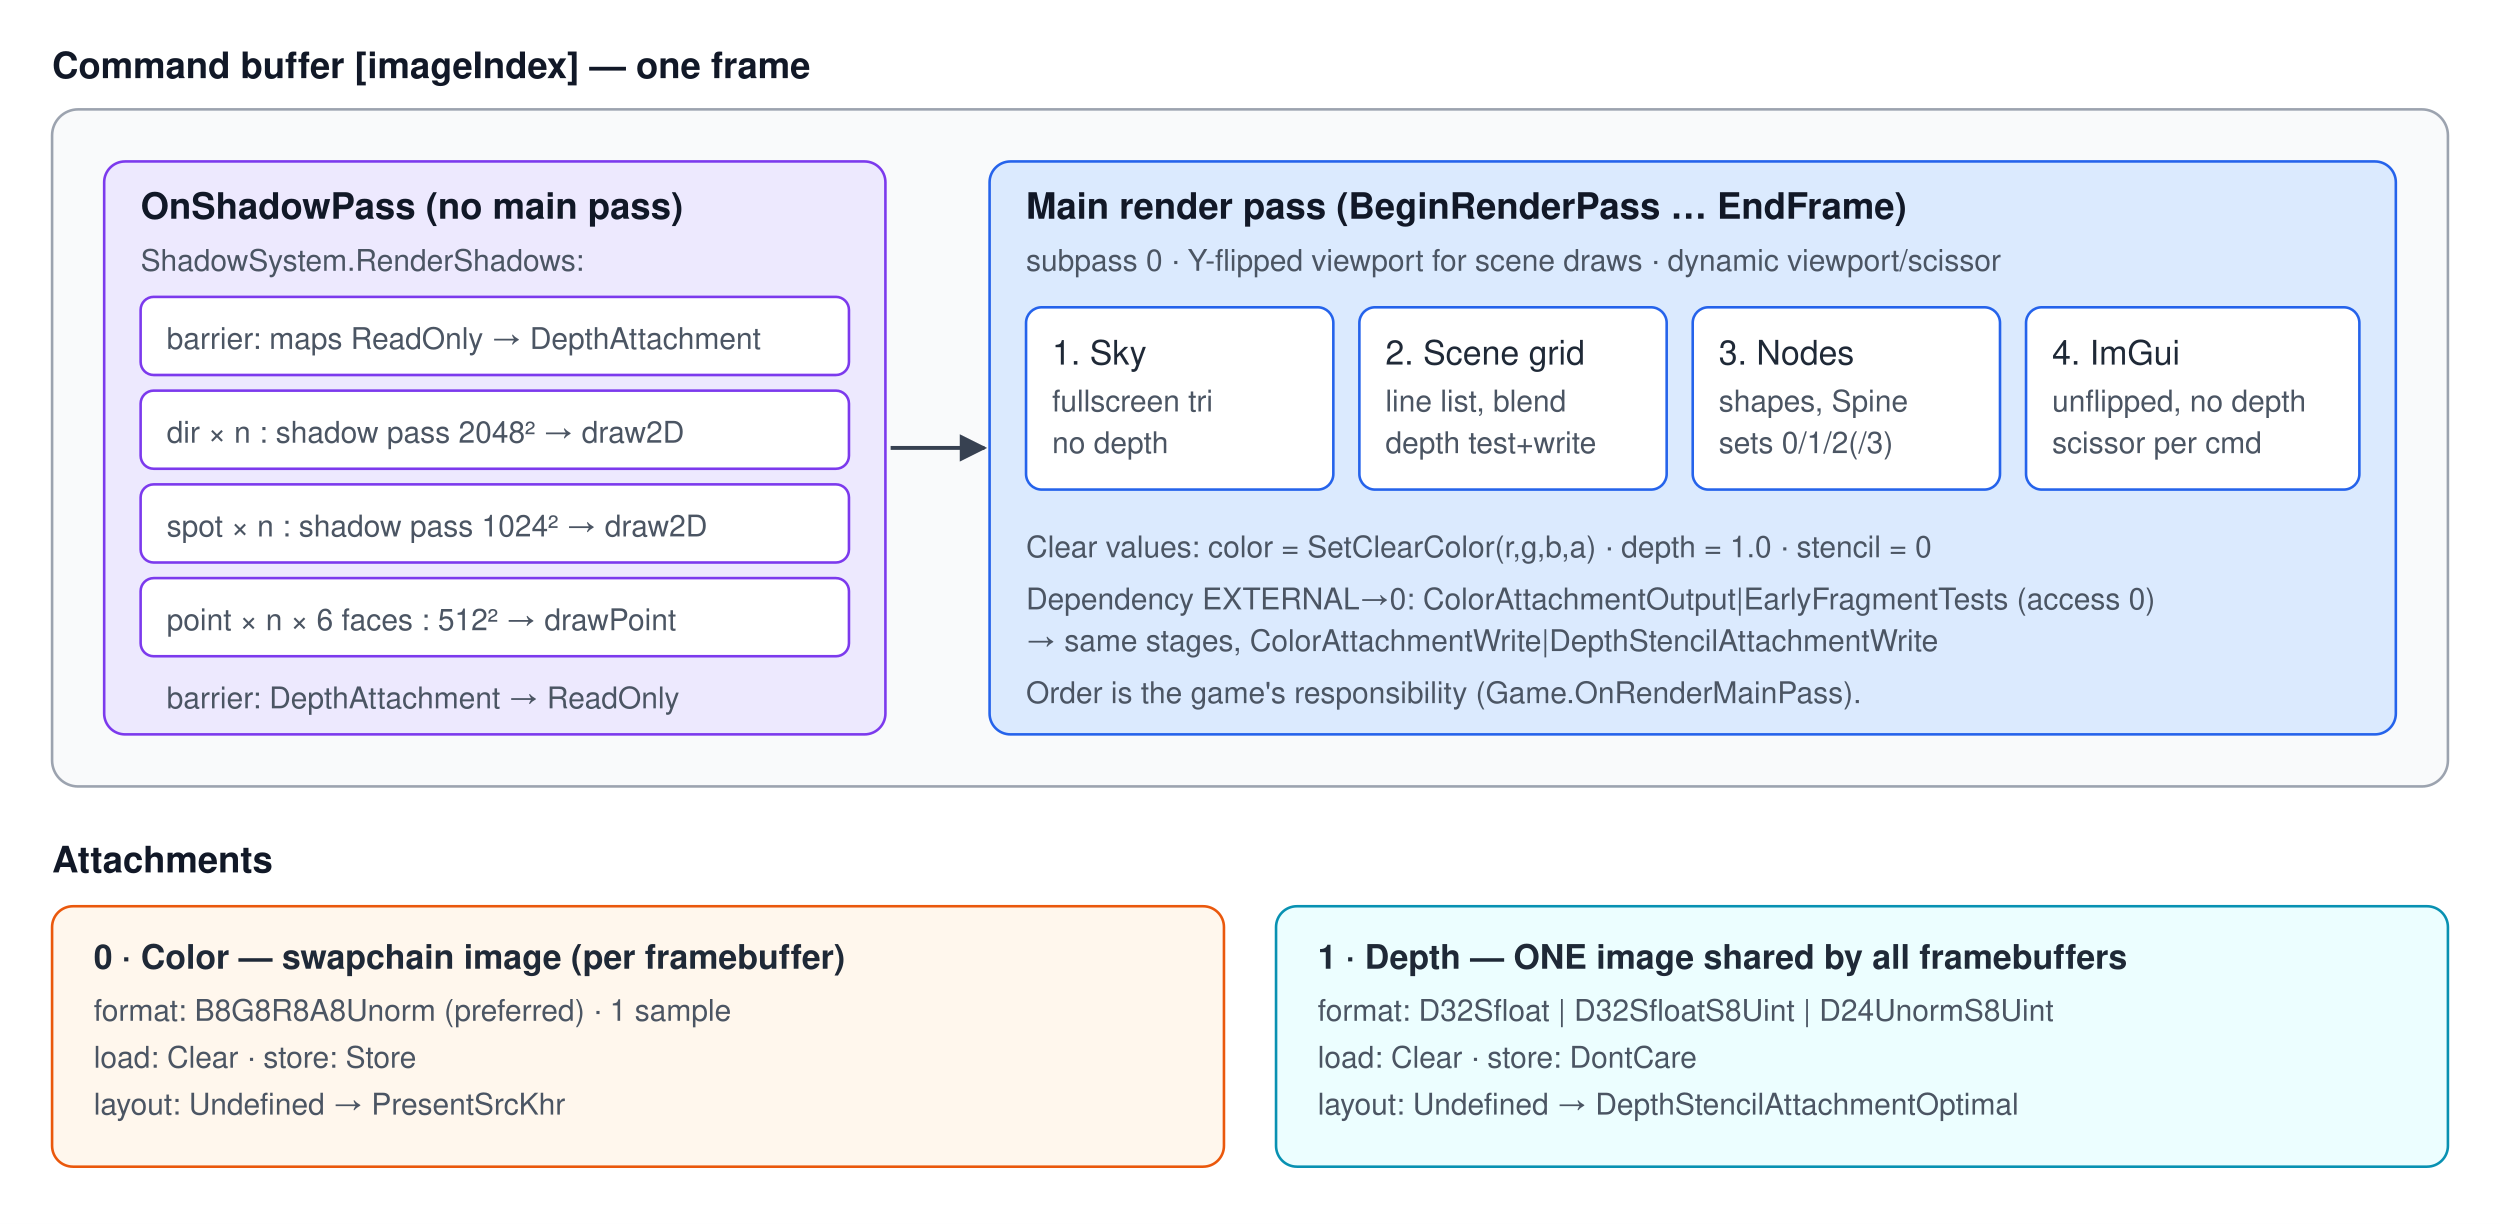
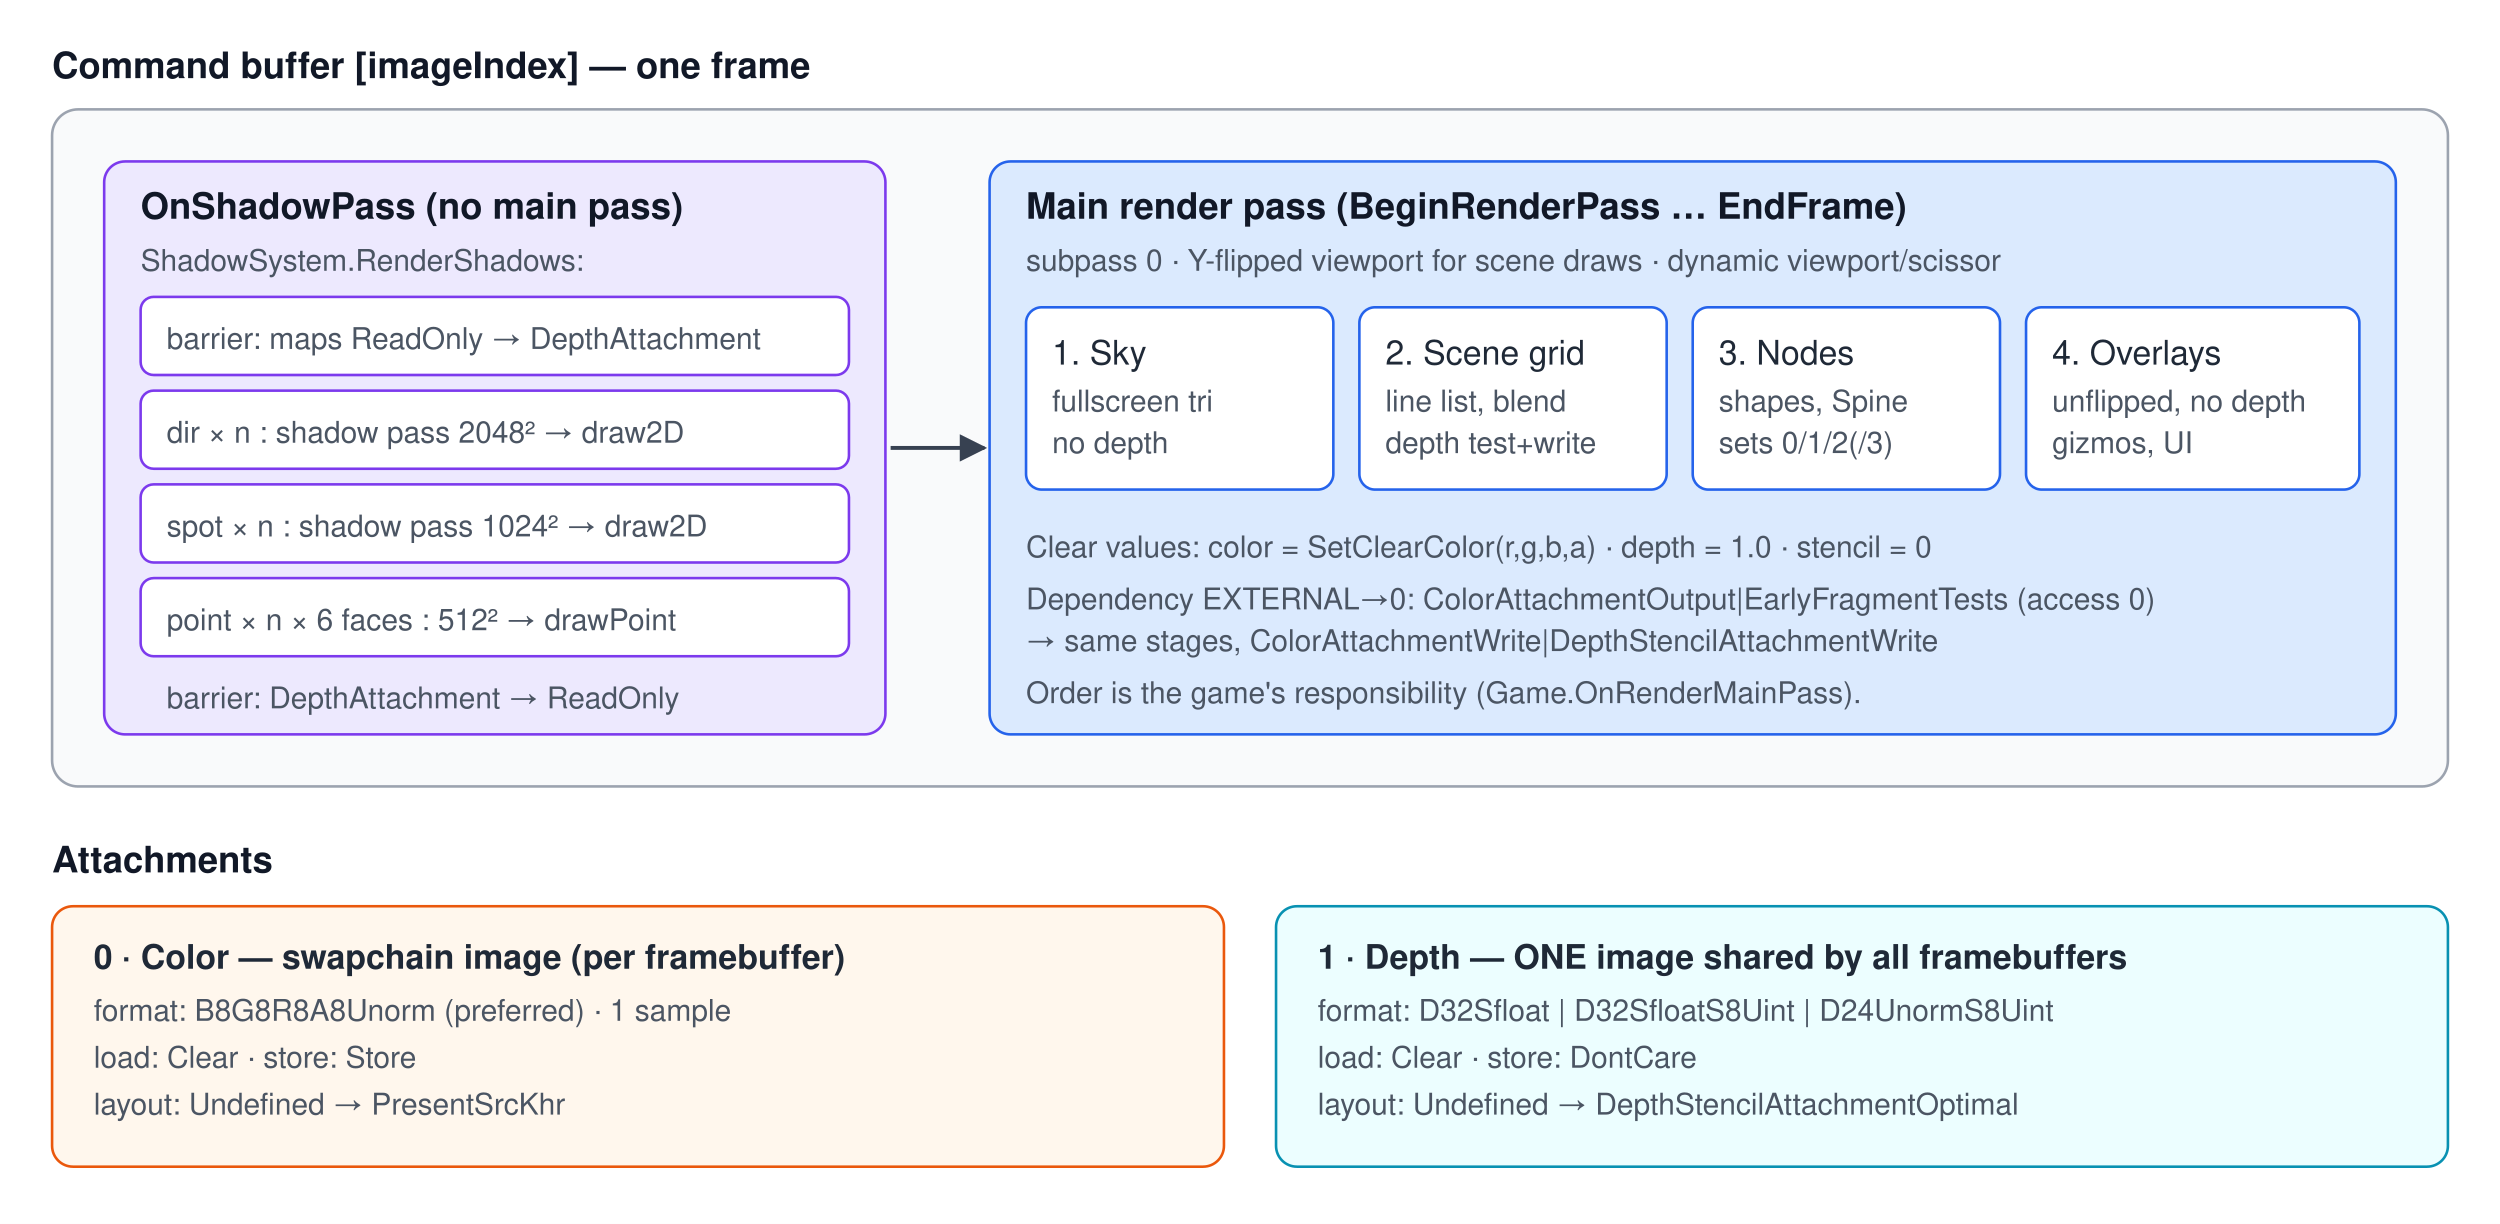
<svg xmlns="http://www.w3.org/2000/svg" viewBox="0 0 960 470" font-family="-apple-system, 'Segoe UI', Helvetica, Arial, sans-serif" font-size="13">
  <rect width="960" height="470" fill="#ffffff" />
  <style>
    .hdr{font-weight:600;font-size:14px;fill:#111827}
    .t{fill:#1f2937}
    .s{fill:#4b5563;font-size:11.5px}
  </style>
  <defs>
    <marker id="a" viewBox="0 0 10 10" refX="9" refY="5" markerWidth="7" markerHeight="7" orient="auto">
      <path d="M0,0 L10,5 L0,10 z" fill="#374151" />
    </marker>
  </defs>
  <text x="20" y="30" class="hdr">Command buffer [imageIndex] — one frame</text>
  <rect x="20" y="42" width="920" height="260" rx="10" fill="#f9fafb" stroke="#9ca3af" />
  <rect x="40" y="62" width="300" height="220" rx="8" fill="#ede9fe" stroke="#7c3aed" />
  <text x="54" y="84" class="hdr">OnShadowPass (no main pass)</text>
  <text x="54" y="104" class="s">ShadowSystem.RenderShadows:</text>
  <rect x="54" y="114" width="272" height="30" rx="5" fill="#ffffff" stroke="#7c3aed" />
  <text x="64" y="134" class="s">barrier: maps ReadOnly → DepthAttachment</text>
  <rect x="54" y="150" width="272" height="30" rx="5" fill="#ffffff" stroke="#7c3aed" />
  <text x="64" y="170" class="s">dir × n : shadow pass 2048² → draw2D</text>
  <rect x="54" y="186" width="272" height="30" rx="5" fill="#ffffff" stroke="#7c3aed" />
  <text x="64" y="206" class="s">spot × n : shadow pass 1024² → draw2D</text>
  <rect x="54" y="222" width="272" height="30" rx="5" fill="#ffffff" stroke="#7c3aed" />
  <text x="64" y="242" class="s">point × n × 6 faces : 512² → drawPoint</text>
  <text x="64" y="272" class="s">barrier: DepthAttachment → ReadOnly</text>
  <line x1="342" y1="172" x2="378" y2="172" stroke="#374151" stroke-width="1.5" marker-end="url(#a)" />
  <rect x="380" y="62" width="540" height="220" rx="8" fill="#dbeafe" stroke="#2563eb" />
  <text x="394" y="84" class="hdr">Main render pass (BeginRenderPass … EndFrame)</text>
  <text x="394" y="104" class="s">subpass 0 · Y-flipped viewport for scene draws · dynamic viewport/scissor</text>
  <g>
    <rect x="394" y="118" width="118" height="70" rx="6" fill="#ffffff" stroke="#2563eb" />
    <text x="404" y="140" class="t">1. Sky</text>
    <text x="404" y="158" class="s">fullscreen tri</text>
    <text x="404" y="174" class="s">no depth</text>
    <rect x="522" y="118" width="118" height="70" rx="6" fill="#ffffff" stroke="#2563eb" />
    <text x="532" y="140" class="t">2. Scene grid</text>
    <text x="532" y="158" class="s">line list, blend</text>
    <text x="532" y="174" class="s">depth test+write</text>
    <rect x="650" y="118" width="118" height="70" rx="6" fill="#ffffff" stroke="#2563eb" />
    <text x="660" y="140" class="t">3. Nodes</text>
    <text x="660" y="158" class="s">shapes, Spine</text>
    <text x="660" y="174" class="s">sets 0/1/2(/3)</text>
    <rect x="778" y="118" width="128" height="70" rx="6" fill="#ffffff" stroke="#2563eb" />
-     <text x="788" y="140" class="t">4. ImGui</text>
+     <text x="788" y="140" class="t">4. Overlays</text>
    <text x="788" y="158" class="s">unflipped, no depth</text>
-     <text x="788" y="174" class="s">scissor per cmd</text>
+     <text x="788" y="174" class="s">gizmos, UI</text>
  </g>
  <text x="394" y="214" class="s">Clear values: color = SetClearColor(r,g,b,a) · depth = 1.0 · stencil = 0</text>
  <text x="394" y="234" class="s">Dependency EXTERNAL→0: ColorAttachmentOutput|EarlyFragmentTests (access 0)</text>
  <text x="394" y="250" class="s">  → same stages, ColorAttachmentWrite|DepthStencilAttachmentWrite</text>
  <text x="394" y="270" class="s">Order is the game's responsibility (Game.OnRenderMainPass).</text>
  <text x="20" y="335" class="hdr">Attachments</text>
  <rect x="20" y="348" width="450" height="100" rx="8" fill="#fff7ed" stroke="#ea580c" />
  <text x="36" y="372" class="t" font-weight="600">0 · Color — swapchain image (per framebuffer)</text>
  <text x="36" y="392" class="s">format: B8G8R8A8Unorm (preferred) · 1 sample</text>
  <text x="36" y="410" class="s">load: Clear · store: Store</text>
  <text x="36" y="428" class="s">layout: Undefined → PresentSrcKhr</text>
  <rect x="490" y="348" width="450" height="100" rx="8" fill="#ecfeff" stroke="#0891b2" />
  <text x="506" y="372" class="t" font-weight="600">1 · Depth — ONE image shared by all framebuffers</text>
  <text x="506" y="392" class="s">format: D32Sfloat | D32SfloatS8Uint | D24UnormS8Uint</text>
  <text x="506" y="410" class="s">load: Clear · store: DontCare</text>
  <text x="506" y="428" class="s">layout: Undefined → DepthStencilAttachmentOptimal</text>
</svg>
